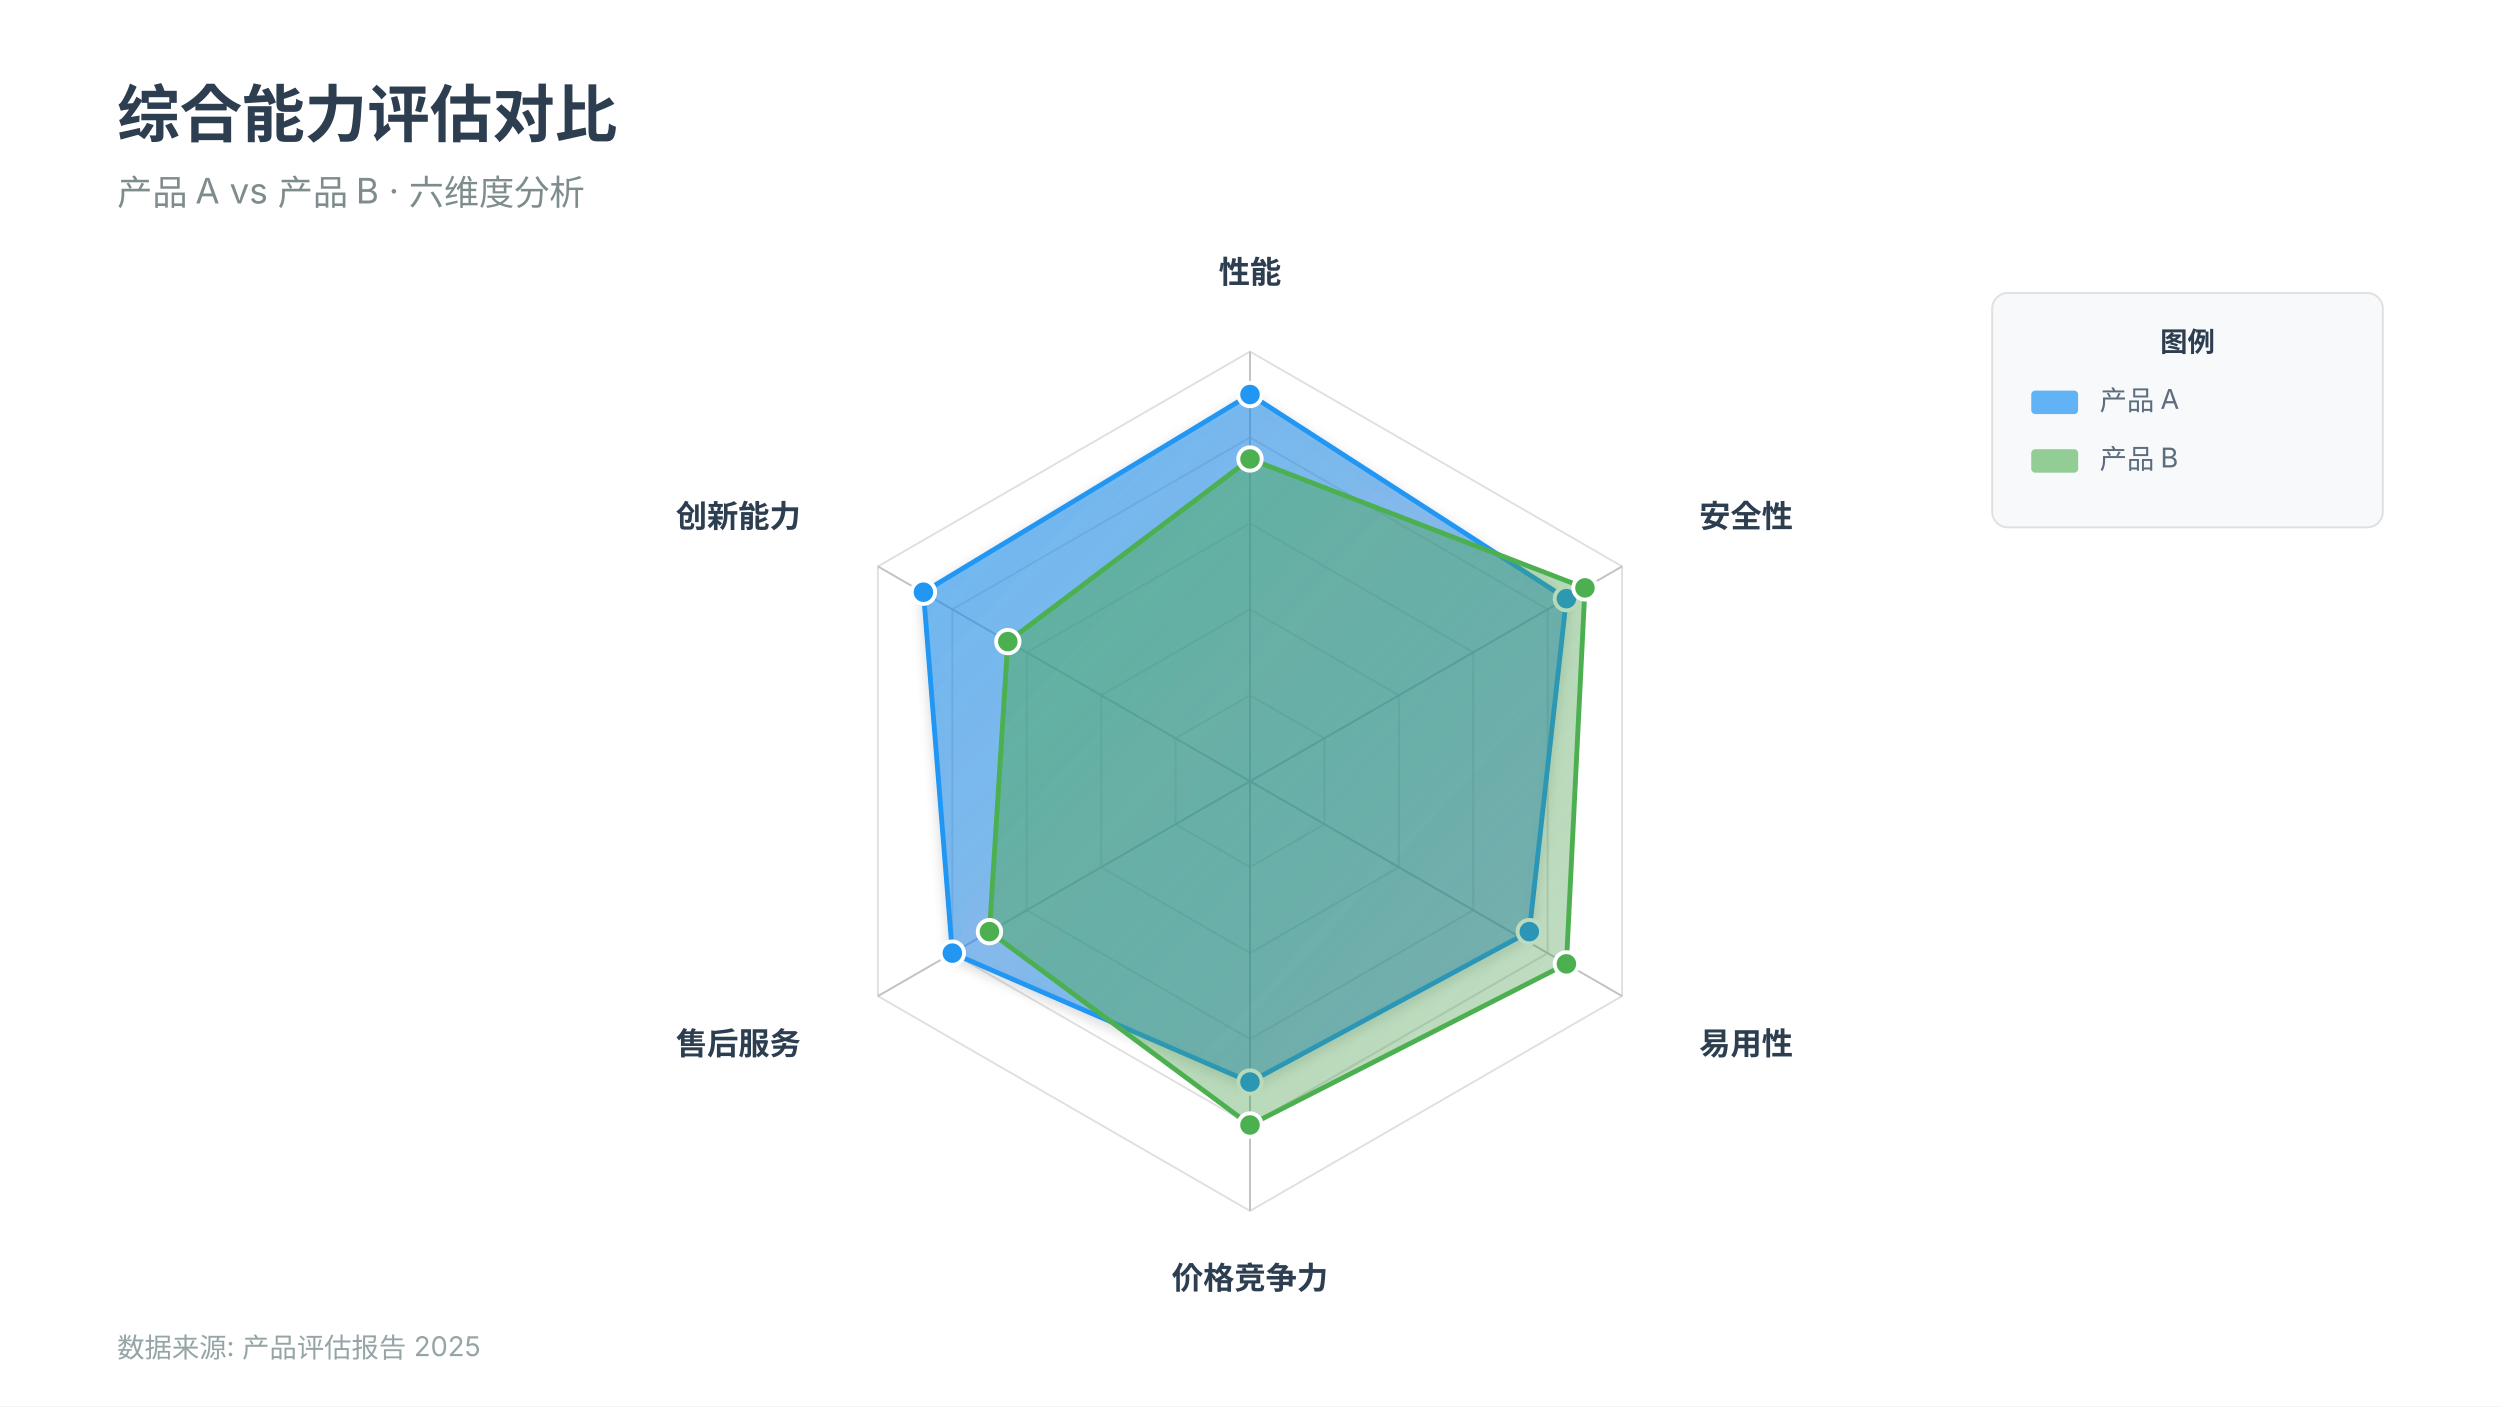
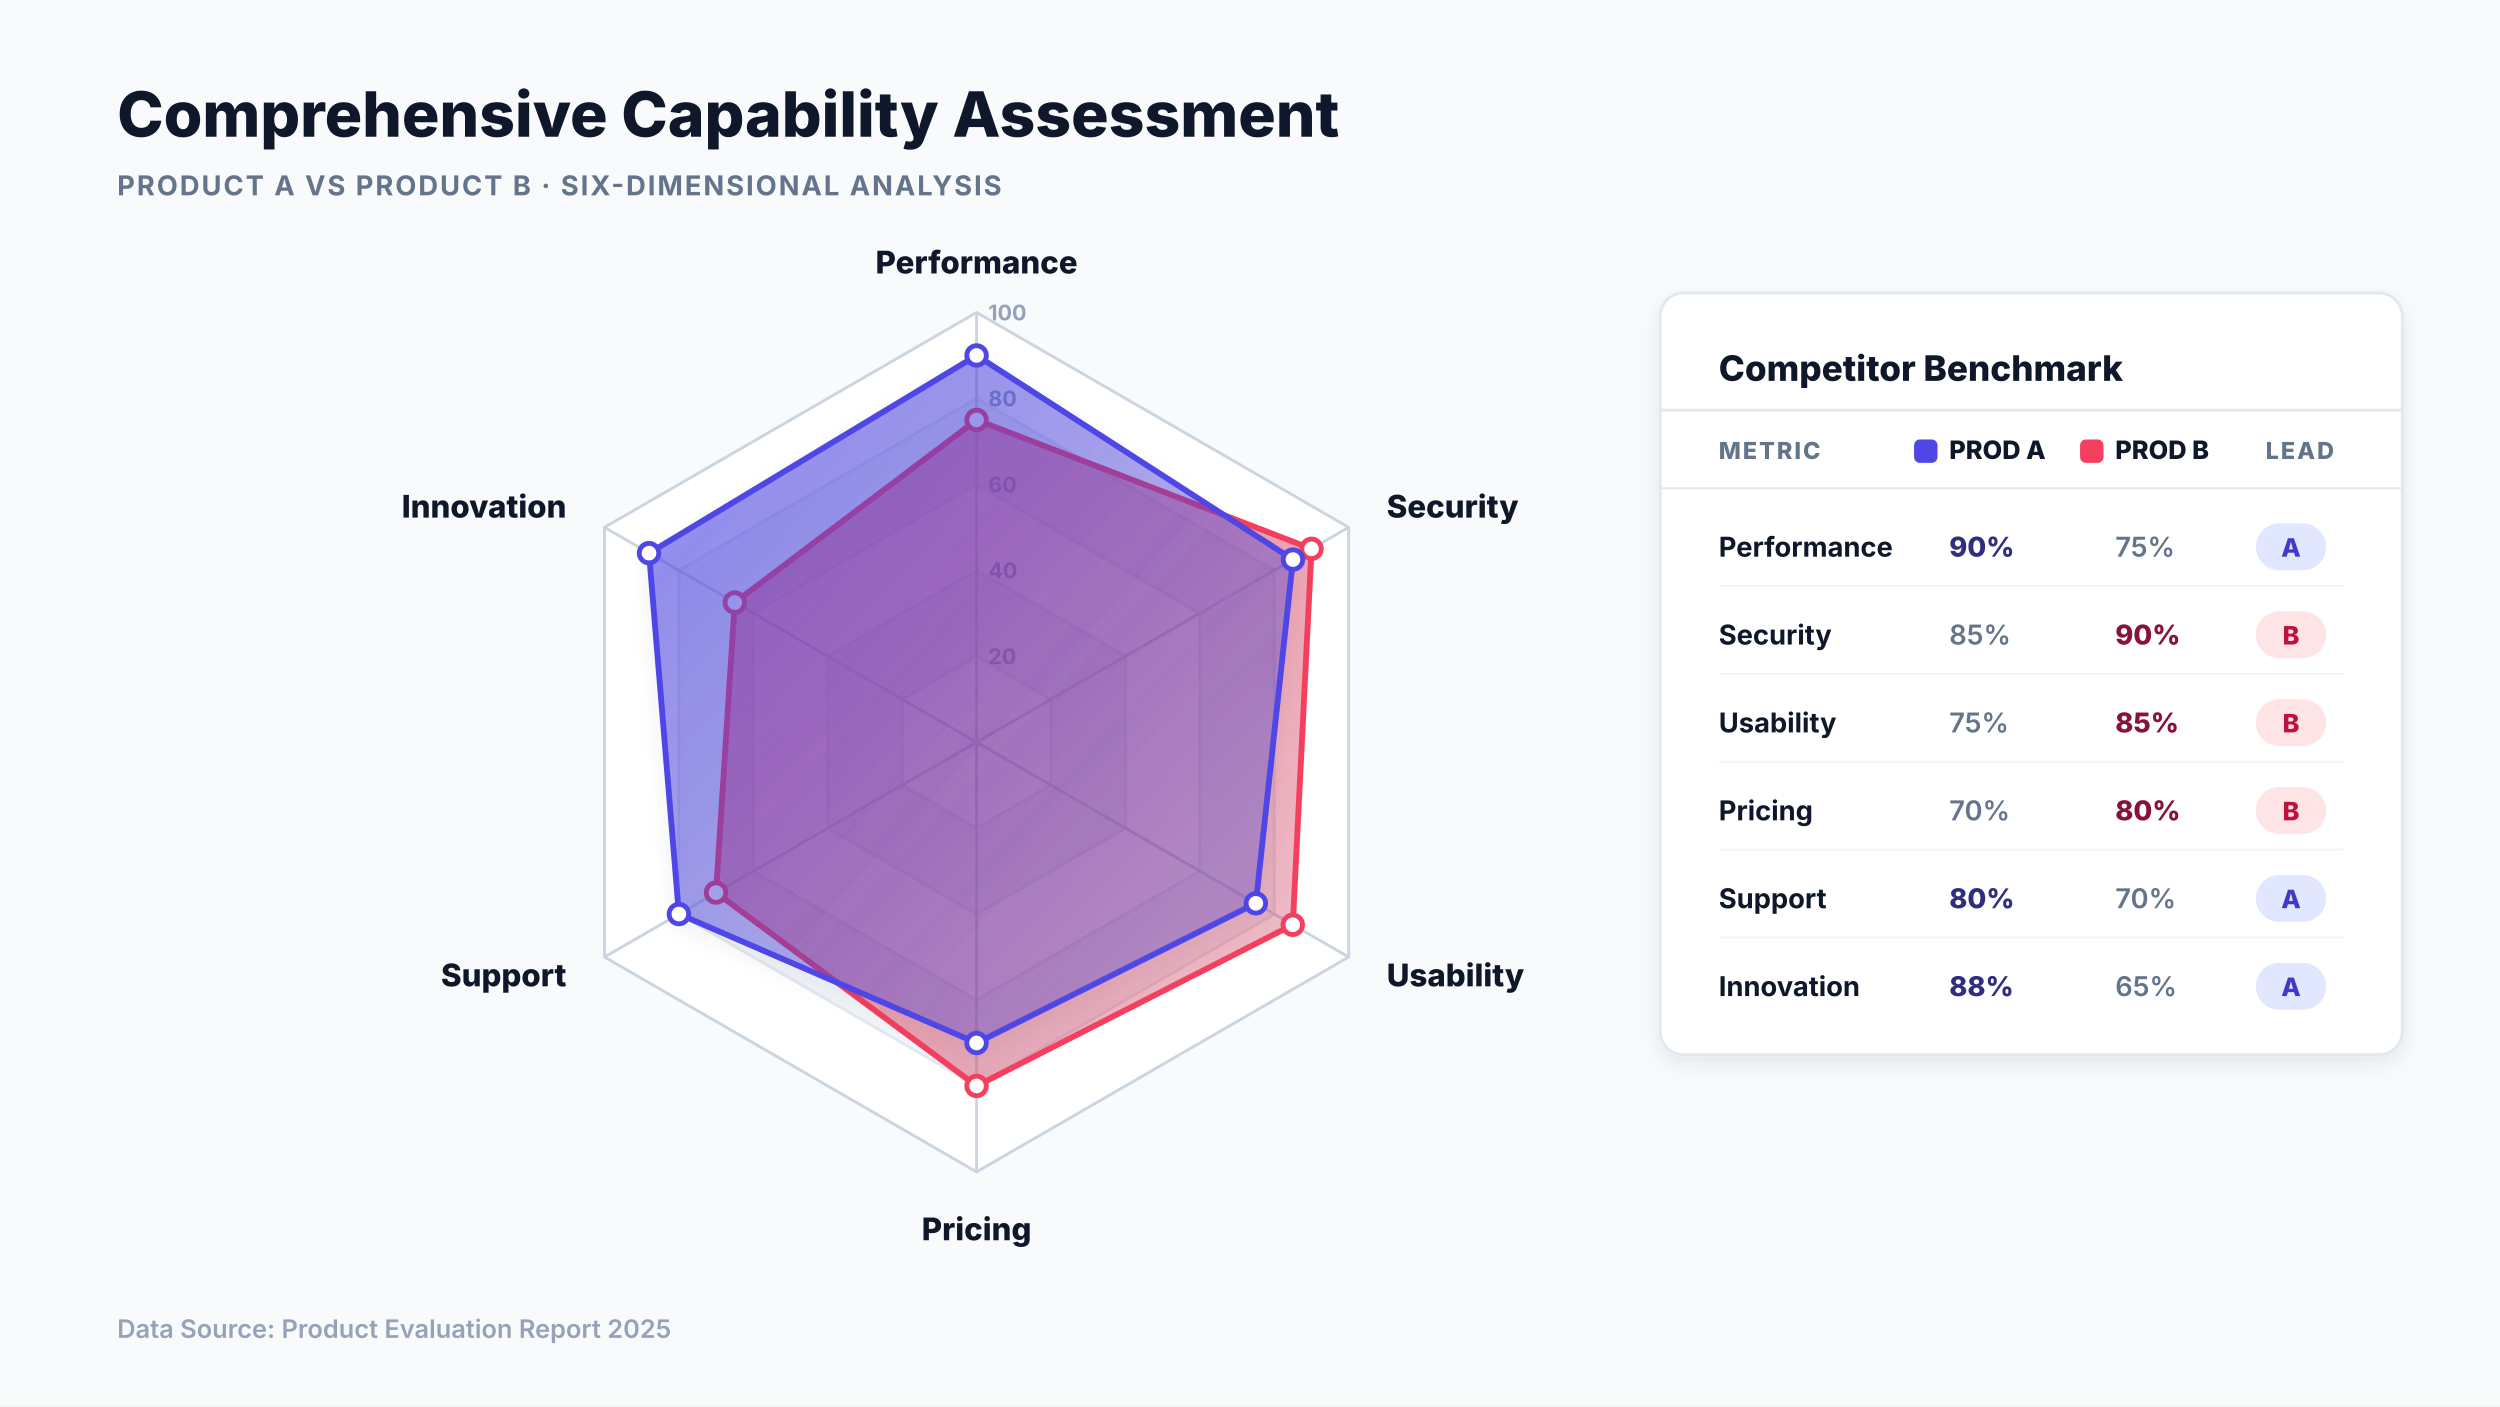
<svg xmlns="http://www.w3.org/2000/svg" viewBox="0 0 1280 720" width="1280" height="720">
  <defs>
-     <linearGradient id="radarGrad1" x1="0%" y1="0%" x2="100%" y2="100%">
-       <stop offset="0%" style="stop-color:#2196F3;stop-opacity:0.6" />
-       <stop offset="100%" style="stop-color:#1976D2;stop-opacity:0.4" />
+     <linearGradient id="gradProdA" x1="0%" y1="0%" x2="100%" y2="100%">
+       <stop offset="0%" stop-color="#4F46E5" stop-opacity="0.65" />
+       <stop offset="100%" stop-color="#4338CA" stop-opacity="0.25" />
    </linearGradient>
-     <linearGradient id="radarGrad2" x1="0%" y1="0%" x2="100%" y2="100%">
-       <stop offset="0%" style="stop-color:#4CAF50;stop-opacity:0.5" />
-       <stop offset="100%" style="stop-color:#388E3C;stop-opacity:0.3" />
+     <linearGradient id="gradProdB" x1="0%" y1="0%" x2="100%" y2="100%">
+       <stop offset="0%" stop-color="#F43F5E" stop-opacity="0.65" />
+       <stop offset="100%" stop-color="#BE123C" stop-opacity="0.25" />
    </linearGradient>
-     <filter id="radarShadow">
-       <feGaussianBlur in="SourceAlpha" stdDeviation="3" />
-       <feOffset dx="0" dy="2" />
-       <feComponentTransfer>
-         <feFuncA type="linear" slope="0.2" />
-       </feComponentTransfer>
+     <filter id="cardShadow" x="-10%" y="-10%" width="120%" height="120%">
+       <feGaussianBlur in="SourceAlpha" stdDeviation="5" />
+       <feOffset dx="0" dy="4" result="offsetblur" />
+       <feFlood flood-color="#0F172A" flood-opacity="0.08" result="shadowColor" />
+       <feComposite in="shadowColor" in2="offsetblur" operator="in" result="shadow" />
      <feMerge>
-         <feMergeNode />
+         <feMergeNode in="shadow" />
        <feMergeNode in="SourceGraphic" />
      </feMerge>
    </filter>
  </defs>
-   <rect width="1280" height="720" fill="#FFFFFF" />
-   <text x="60" y="70" font-family="-apple-system, BlinkMacSystemFont, 'Segoe UI', sans-serif" font-size="32" font-weight="bold" fill="#2C3E50">
-     <tspan>综合能力评估对比</tspan>
-   </text>
-   <text x="60" y="105" font-family="-apple-system, BlinkMacSystemFont, 'Segoe UI', sans-serif" font-size="18" fill="#7F8C8D">
-     <tspan>产品 A vs 产品 B · 六维度分析</tspan>
-   </text>
-   <g id="radarChart" transform="translate(640, 400)">
-     <polygon points="0,-220 190.5,-110 190.5,110 0,220 -190.5,110 -190.5,-110" fill="none" stroke="#E0E0E0" stroke-width="1" />
-     <polygon points="0,-176 152.4,-88 152.4,88 0,176 -152.4,88 -152.4,-88" fill="none" stroke="#E0E0E0" stroke-width="1" />
-     <polygon points="0,-132 114.3,-66 114.3,66 0,132 -114.3,66 -114.3,-66" fill="none" stroke="#E0E0E0" stroke-width="1" />
-     <polygon points="0,-88 76.2,-44 76.2,44 0,88 -76.2,44 -76.2,-44" fill="none" stroke="#E0E0E0" stroke-width="1" />
-     <polygon points="0,-44 38.1,-22 38.1,22 0,44 -38.1,22 -38.1,-22" fill="none" stroke="#E0E0E0" stroke-width="1" />
-     <line x1="0" y1="0" x2="0" y2="-220" stroke="#BDC3C7" stroke-width="1" />
-     <line x1="0" y1="0" x2="190.5" y2="-110" stroke="#BDC3C7" stroke-width="1" />
-     <line x1="0" y1="0" x2="190.5" y2="110" stroke="#BDC3C7" stroke-width="1" />
-     <line x1="0" y1="0" x2="0" y2="220" stroke="#BDC3C7" stroke-width="1" />
-     <line x1="0" y1="0" x2="-190.5" y2="110" stroke="#BDC3C7" stroke-width="1" />
-     <line x1="0" y1="0" x2="-190.5" y2="-110" stroke="#BDC3C7" stroke-width="1" />
-     <polygon points="0,-198 162,-93.5 143,77 0,154 -152.4,88 -167.2,-96.8" fill="url(#radarGrad1)" stroke="#2196F3" stroke-width="2.5" filter="url(#radarShadow)" />
-     <circle cx="0" cy="-198" r="6" fill="#2196F3" stroke="#FFFFFF" stroke-width="2" />
-     <circle cx="162" cy="-93.5" r="6" fill="#2196F3" stroke="#FFFFFF" stroke-width="2" />
-     <circle cx="143" cy="77" r="6" fill="#2196F3" stroke="#FFFFFF" stroke-width="2" />
-     <circle cx="0" cy="154" r="6" fill="#2196F3" stroke="#FFFFFF" stroke-width="2" />
-     <circle cx="-152.4" cy="88" r="6" fill="#2196F3" stroke="#FFFFFF" stroke-width="2" />
-     <circle cx="-167.2" cy="-96.8" r="6" fill="#2196F3" stroke="#FFFFFF" stroke-width="2" />
-     <polygon points="0,-165 171.5,-99 162,93.5 0,176 -133.4,77 -124,-71.5" fill="url(#radarGrad2)" stroke="#4CAF50" stroke-width="2.5" />
-     <circle cx="0" cy="-165" r="6" fill="#4CAF50" stroke="#FFFFFF" stroke-width="2" />
-     <circle cx="171.5" cy="-99" r="6" fill="#4CAF50" stroke="#FFFFFF" stroke-width="2" />
-     <circle cx="162" cy="93.5" r="6" fill="#4CAF50" stroke="#FFFFFF" stroke-width="2" />
-     <circle cx="0" cy="176" r="6" fill="#4CAF50" stroke="#FFFFFF" stroke-width="2" />
-     <circle cx="-133.4" cy="77" r="6" fill="#4CAF50" stroke="#FFFFFF" stroke-width="2" />
-     <circle cx="-124" cy="-71.5" r="6" fill="#4CAF50" stroke="#FFFFFF" stroke-width="2" />
+   <rect width="1280" height="720" fill="#F8FAFC" />
+   <text x="60" y="70" font-family="-apple-system, BlinkMacSystemFont, 'Segoe UI', sans-serif" font-size="32" font-weight="800" fill="#0F172A">Comprehensive Capability Assessment</text>
+   <text x="60" y="100" font-family="-apple-system, BlinkMacSystemFont, 'Segoe UI', sans-serif" font-size="14" font-weight="700" fill="#64748B" letter-spacing="1">PRODUCT A VS PRODUCT B · SIX-DIMENSIONAL ANALYSIS</text>
+   <g id="radarChart" transform="translate(500, 380)">
+     <polygon points="0,-220 190.5,-110 190.5,110 0,220 -190.5,110 -190.5,-110" fill="#FFFFFF" stroke="#CBD5E1" stroke-width="1.5" />
+     <polygon points="0,-176 152.4,-88 152.4,88 0,176 -152.4,88 -152.4,-88" fill="#F1F5F9" stroke="#E2E8F0" stroke-width="1.5" />
+     <polygon points="0,-132 114.3,-66 114.3,66 0,132 -114.3,66 -114.3,-66" fill="#FFFFFF" stroke="#E2E8F0" stroke-width="1.5" />
+     <polygon points="0,-88 76.2,-44 76.2,44 0,88 -76.2,44 -76.2,-44" fill="#F1F5F9" stroke="#E2E8F0" stroke-width="1.5" />
+     <polygon points="0,-44 38.1,-22 38.1,22 0,44 -38.1,22 -38.1,-22" fill="#FFFFFF" stroke="#E2E8F0" stroke-width="1.5" />
+     <line x1="0" y1="0" x2="0" y2="-220" stroke="#CBD5E1" stroke-width="1.5" />
+     <line x1="0" y1="0" x2="190.5" y2="-110" stroke="#CBD5E1" stroke-width="1.5" />
+     <line x1="0" y1="0" x2="190.5" y2="110" stroke="#CBD5E1" stroke-width="1.5" />
+     <line x1="0" y1="0" x2="0" y2="220" stroke="#CBD5E1" stroke-width="1.5" />
+     <line x1="0" y1="0" x2="-190.5" y2="110" stroke="#CBD5E1" stroke-width="1.5" />
+     <line x1="0" y1="0" x2="-190.5" y2="-110" stroke="#CBD5E1" stroke-width="1.5" />
+     <text x="6" y="-40" font-family="-apple-system, BlinkMacSystemFont, 'Segoe UI', sans-serif" font-size="11" font-weight="700" fill="#94A3B8">20</text>
+     <text x="6" y="-84" font-family="-apple-system, BlinkMacSystemFont, 'Segoe UI', sans-serif" font-size="11" font-weight="700" fill="#94A3B8">40</text>
+     <text x="6" y="-128" font-family="-apple-system, BlinkMacSystemFont, 'Segoe UI', sans-serif" font-size="11" font-weight="700" fill="#94A3B8">60</text>
+     <text x="6" y="-172" font-family="-apple-system, BlinkMacSystemFont, 'Segoe UI', sans-serif" font-size="11" font-weight="700" fill="#94A3B8">80</text>
+     <text x="6" y="-216" font-family="-apple-system, BlinkMacSystemFont, 'Segoe UI', sans-serif" font-size="11" font-weight="700" fill="#94A3B8">100</text>
+     <polygon points="0,-165 171.5,-99 161.9,93.5 0,176 -133.4,77 -123.8,-71.5" fill="url(#gradProdB)" stroke="#F43F5E" stroke-width="3" />
+     <circle cx="0" cy="-165" r="5" fill="#FFFFFF" stroke="#F43F5E" stroke-width="2.5" />
+     <circle cx="171.5" cy="-99" r="5" fill="#FFFFFF" stroke="#F43F5E" stroke-width="2.5" />
+     <circle cx="161.9" cy="93.5" r="5" fill="#FFFFFF" stroke="#F43F5E" stroke-width="2.5" />
+     <circle cx="0" cy="176" r="5" fill="#FFFFFF" stroke="#F43F5E" stroke-width="2.5" />
+     <circle cx="-133.4" cy="77" r="5" fill="#FFFFFF" stroke="#F43F5E" stroke-width="2.5" />
+     <circle cx="-123.8" cy="-71.5" r="5" fill="#FFFFFF" stroke="#F43F5E" stroke-width="2.5" />
+     <polygon points="0,-198 162,-93.5 143,82.5 0,154 -152.4,88 -167.7,-96.8" fill="url(#gradProdA)" stroke="#4F46E5" stroke-width="3" filter="url(#cardShadow)" />
+     <circle cx="0" cy="-198" r="5" fill="#FFFFFF" stroke="#4F46E5" stroke-width="2.5" />
+     <circle cx="162" cy="-93.5" r="5" fill="#FFFFFF" stroke="#4F46E5" stroke-width="2.5" />
+     <circle cx="143" cy="82.5" r="5" fill="#FFFFFF" stroke="#4F46E5" stroke-width="2.5" />
+     <circle cx="0" cy="154" r="5" fill="#FFFFFF" stroke="#4F46E5" stroke-width="2.5" />
+     <circle cx="-152.4" cy="88" r="5" fill="#FFFFFF" stroke="#4F46E5" stroke-width="2.5" />
+     <circle cx="-167.7" cy="-96.8" r="5" fill="#FFFFFF" stroke="#4F46E5" stroke-width="2.5" />
+     <text x="0" y="-240" font-family="-apple-system, BlinkMacSystemFont, 'Segoe UI', sans-serif" font-size="16" font-weight="800" fill="#0F172A" text-anchor="middle">Performance</text>
+     <text x="210" y="-115" font-family="-apple-system, BlinkMacSystemFont, 'Segoe UI', sans-serif" font-size="16" font-weight="800" fill="#0F172A" text-anchor="start">Security</text>
+     <text x="210" y="125" font-family="-apple-system, BlinkMacSystemFont, 'Segoe UI', sans-serif" font-size="16" font-weight="800" fill="#0F172A" text-anchor="start">Usability</text>
+     <text x="0" y="255" font-family="-apple-system, BlinkMacSystemFont, 'Segoe UI', sans-serif" font-size="16" font-weight="800" fill="#0F172A" text-anchor="middle">Pricing</text>
+     <text x="-210" y="125" font-family="-apple-system, BlinkMacSystemFont, 'Segoe UI', sans-serif" font-size="16" font-weight="800" fill="#0F172A" text-anchor="end">Support</text>
+     <text x="-210" y="-115" font-family="-apple-system, BlinkMacSystemFont, 'Segoe UI', sans-serif" font-size="16" font-weight="800" fill="#0F172A" text-anchor="end">Innovation</text>
  </g>
-   <text x="640" y="145" font-family="-apple-system, BlinkMacSystemFont, 'Segoe UI', sans-serif" font-size="16" font-weight="600" fill="#2C3E50" text-anchor="middle">
-     <tspan>性能</tspan>
-   </text>
-   <text x="870" y="270" font-family="-apple-system, BlinkMacSystemFont, 'Segoe UI', sans-serif" font-size="16" font-weight="600" fill="#2C3E50" text-anchor="start">
-     <tspan>安全性</tspan>
-   </text>
-   <text x="870" y="540" font-family="-apple-system, BlinkMacSystemFont, 'Segoe UI', sans-serif" font-size="16" font-weight="600" fill="#2C3E50" text-anchor="start">
-     <tspan>易用性</tspan>
-   </text>
-   <text x="640" y="660" font-family="-apple-system, BlinkMacSystemFont, 'Segoe UI', sans-serif" font-size="16" font-weight="600" fill="#2C3E50" text-anchor="middle">
-     <tspan>价格竞争力</tspan>
-   </text>
-   <text x="410" y="540" font-family="-apple-system, BlinkMacSystemFont, 'Segoe UI', sans-serif" font-size="16" font-weight="600" fill="#2C3E50" text-anchor="end">
-     <tspan>售后服务</tspan>
-   </text>
-   <text x="410" y="270" font-family="-apple-system, BlinkMacSystemFont, 'Segoe UI', sans-serif" font-size="16" font-weight="600" fill="#2C3E50" text-anchor="end">
-     <tspan>创新能力</tspan>
-   </text>
-   <g id="legend" transform="translate(1020, 150)">
-     <rect x="0" y="0" width="200" height="120" rx="8" fill="#F8F9FA" stroke="#E0E0E0" stroke-width="1" />
-     <text x="100" y="30" font-family="-apple-system, BlinkMacSystemFont, 'Segoe UI', sans-serif" font-size="14" font-weight="600" fill="#2C3E50" text-anchor="middle">
-       <tspan>图例</tspan>
-     </text>
-     <rect x="20" y="50" width="24" height="12" rx="2" fill="#2196F3" opacity="0.7" />
-     <text x="55" y="60" font-family="-apple-system, BlinkMacSystemFont, 'Segoe UI', sans-serif" font-size="14" fill="#5D6D7E">
-       <tspan>产品 A</tspan>
-     </text>
-     <rect x="20" y="80" width="24" height="12" rx="2" fill="#4CAF50" opacity="0.6" />
-     <text x="55" y="90" font-family="-apple-system, BlinkMacSystemFont, 'Segoe UI', sans-serif" font-size="14" fill="#5D6D7E">
-       <tspan>产品 B</tspan>
-     </text>
+   <g id="dataDashboard">
+     <rect x="850" y="150" width="380" height="390" rx="12" fill="#FFFFFF" stroke="#E2E8F0" stroke-width="1.5" filter="url(#cardShadow)" />
+     <text x="880" y="195" font-family="-apple-system, BlinkMacSystemFont, 'Segoe UI', sans-serif" font-size="18" font-weight="800" fill="#0F172A">Competitor Benchmark</text>
+     <line x1="850" y1="210" x2="1230" y2="210" stroke="#E2E8F0" stroke-width="1.5" />
+     <text x="880" y="235" font-family="-apple-system, BlinkMacSystemFont, 'Segoe UI', sans-serif" font-size="12" font-weight="800" fill="#64748B" letter-spacing="1">METRIC</text>
+     <rect x="980" y="225" width="12" height="12" rx="3" fill="#4F46E5" />
+     <text x="998" y="235" font-family="-apple-system, BlinkMacSystemFont, 'Segoe UI', sans-serif" font-size="13" font-weight="800" fill="#0F172A">PROD A</text>
+     <rect x="1065" y="225" width="12" height="12" rx="3" fill="#F43F5E" />
+     <text x="1083" y="235" font-family="-apple-system, BlinkMacSystemFont, 'Segoe UI', sans-serif" font-size="13" font-weight="800" fill="#0F172A">PROD B</text>
+     <text x="1160" y="235" font-family="-apple-system, BlinkMacSystemFont, 'Segoe UI', sans-serif" font-size="12" font-weight="800" fill="#64748B" letter-spacing="1">LEAD</text>
+     <line x1="850" y1="250" x2="1230" y2="250" stroke="#E2E8F0" stroke-width="1" />
+     <text x="880" y="285" font-family="-apple-system, BlinkMacSystemFont, 'Segoe UI', sans-serif" font-size="14" font-weight="700" fill="#0F172A">Performance</text>
+     <text x="998" y="285" font-family="-apple-system, BlinkMacSystemFont, 'Segoe UI', sans-serif" font-size="14" font-weight="800" fill="#312E81">90%</text>
+     <text x="1083" y="285" font-family="-apple-system, BlinkMacSystemFont, 'Segoe UI', sans-serif" font-size="14" font-weight="600" fill="#64748B">75%</text>
+     <rect x="1155" y="268" width="36" height="24" rx="12" fill="#E0E7FF" />
+     <text x="1173" y="285" font-family="-apple-system, BlinkMacSystemFont, 'Segoe UI', sans-serif" font-size="13" font-weight="800" fill="#4338CA" text-anchor="middle">A</text>
+     <line x1="880" y1="300" x2="1200" y2="300" stroke="#F1F5F9" stroke-width="1" />
+     <text x="880" y="330" font-family="-apple-system, BlinkMacSystemFont, 'Segoe UI', sans-serif" font-size="14" font-weight="700" fill="#0F172A">Security</text>
+     <text x="998" y="330" font-family="-apple-system, BlinkMacSystemFont, 'Segoe UI', sans-serif" font-size="14" font-weight="600" fill="#64748B">85%</text>
+     <text x="1083" y="330" font-family="-apple-system, BlinkMacSystemFont, 'Segoe UI', sans-serif" font-size="14" font-weight="800" fill="#881337">90%</text>
+     <rect x="1155" y="313" width="36" height="24" rx="12" fill="#FFE4E6" />
+     <text x="1173" y="330" font-family="-apple-system, BlinkMacSystemFont, 'Segoe UI', sans-serif" font-size="13" font-weight="800" fill="#BE123C" text-anchor="middle">B</text>
+     <line x1="880" y1="345" x2="1200" y2="345" stroke="#F1F5F9" stroke-width="1" />
+     <text x="880" y="375" font-family="-apple-system, BlinkMacSystemFont, 'Segoe UI', sans-serif" font-size="14" font-weight="700" fill="#0F172A">Usability</text>
+     <text x="998" y="375" font-family="-apple-system, BlinkMacSystemFont, 'Segoe UI', sans-serif" font-size="14" font-weight="600" fill="#64748B">75%</text>
+     <text x="1083" y="375" font-family="-apple-system, BlinkMacSystemFont, 'Segoe UI', sans-serif" font-size="14" font-weight="800" fill="#881337">85%</text>
+     <rect x="1155" y="358" width="36" height="24" rx="12" fill="#FFE4E6" />
+     <text x="1173" y="375" font-family="-apple-system, BlinkMacSystemFont, 'Segoe UI', sans-serif" font-size="13" font-weight="800" fill="#BE123C" text-anchor="middle">B</text>
+     <line x1="880" y1="390" x2="1200" y2="390" stroke="#F1F5F9" stroke-width="1" />
+     <text x="880" y="420" font-family="-apple-system, BlinkMacSystemFont, 'Segoe UI', sans-serif" font-size="14" font-weight="700" fill="#0F172A">Pricing</text>
+     <text x="998" y="420" font-family="-apple-system, BlinkMacSystemFont, 'Segoe UI', sans-serif" font-size="14" font-weight="600" fill="#64748B">70%</text>
+     <text x="1083" y="420" font-family="-apple-system, BlinkMacSystemFont, 'Segoe UI', sans-serif" font-size="14" font-weight="800" fill="#881337">80%</text>
+     <rect x="1155" y="403" width="36" height="24" rx="12" fill="#FFE4E6" />
+     <text x="1173" y="420" font-family="-apple-system, BlinkMacSystemFont, 'Segoe UI', sans-serif" font-size="13" font-weight="800" fill="#BE123C" text-anchor="middle">B</text>
+     <line x1="880" y1="435" x2="1200" y2="435" stroke="#F1F5F9" stroke-width="1" />
+     <text x="880" y="465" font-family="-apple-system, BlinkMacSystemFont, 'Segoe UI', sans-serif" font-size="14" font-weight="700" fill="#0F172A">Support</text>
+     <text x="998" y="465" font-family="-apple-system, BlinkMacSystemFont, 'Segoe UI', sans-serif" font-size="14" font-weight="800" fill="#312E81">80%</text>
+     <text x="1083" y="465" font-family="-apple-system, BlinkMacSystemFont, 'Segoe UI', sans-serif" font-size="14" font-weight="600" fill="#64748B">70%</text>
+     <rect x="1155" y="448" width="36" height="24" rx="12" fill="#E0E7FF" />
+     <text x="1173" y="465" font-family="-apple-system, BlinkMacSystemFont, 'Segoe UI', sans-serif" font-size="13" font-weight="800" fill="#4338CA" text-anchor="middle">A</text>
+     <line x1="880" y1="480" x2="1200" y2="480" stroke="#F1F5F9" stroke-width="1" />
+     <text x="880" y="510" font-family="-apple-system, BlinkMacSystemFont, 'Segoe UI', sans-serif" font-size="14" font-weight="700" fill="#0F172A">Innovation</text>
+     <text x="998" y="510" font-family="-apple-system, BlinkMacSystemFont, 'Segoe UI', sans-serif" font-size="14" font-weight="800" fill="#312E81">88%</text>
+     <text x="1083" y="510" font-family="-apple-system, BlinkMacSystemFont, 'Segoe UI', sans-serif" font-size="14" font-weight="600" fill="#64748B">65%</text>
+     <rect x="1155" y="493" width="36" height="24" rx="12" fill="#E0E7FF" />
+     <text x="1173" y="510" font-family="-apple-system, BlinkMacSystemFont, 'Segoe UI', sans-serif" font-size="13" font-weight="800" fill="#4338CA" text-anchor="middle">A</text>
  </g>
-   <text x="60" y="695" font-family="-apple-system, BlinkMacSystemFont, 'Segoe UI', sans-serif" font-size="14" fill="#95A5A6">
-     <tspan>数据来源: 产品评估报告 2025</tspan>
-   </text>
+   <text x="60" y="685" font-family="-apple-system, BlinkMacSystemFont, 'Segoe UI', sans-serif" font-size="13" font-weight="600" fill="#94A3B8">Data Source: Product Evaluation Report 2025</text>
</svg>
